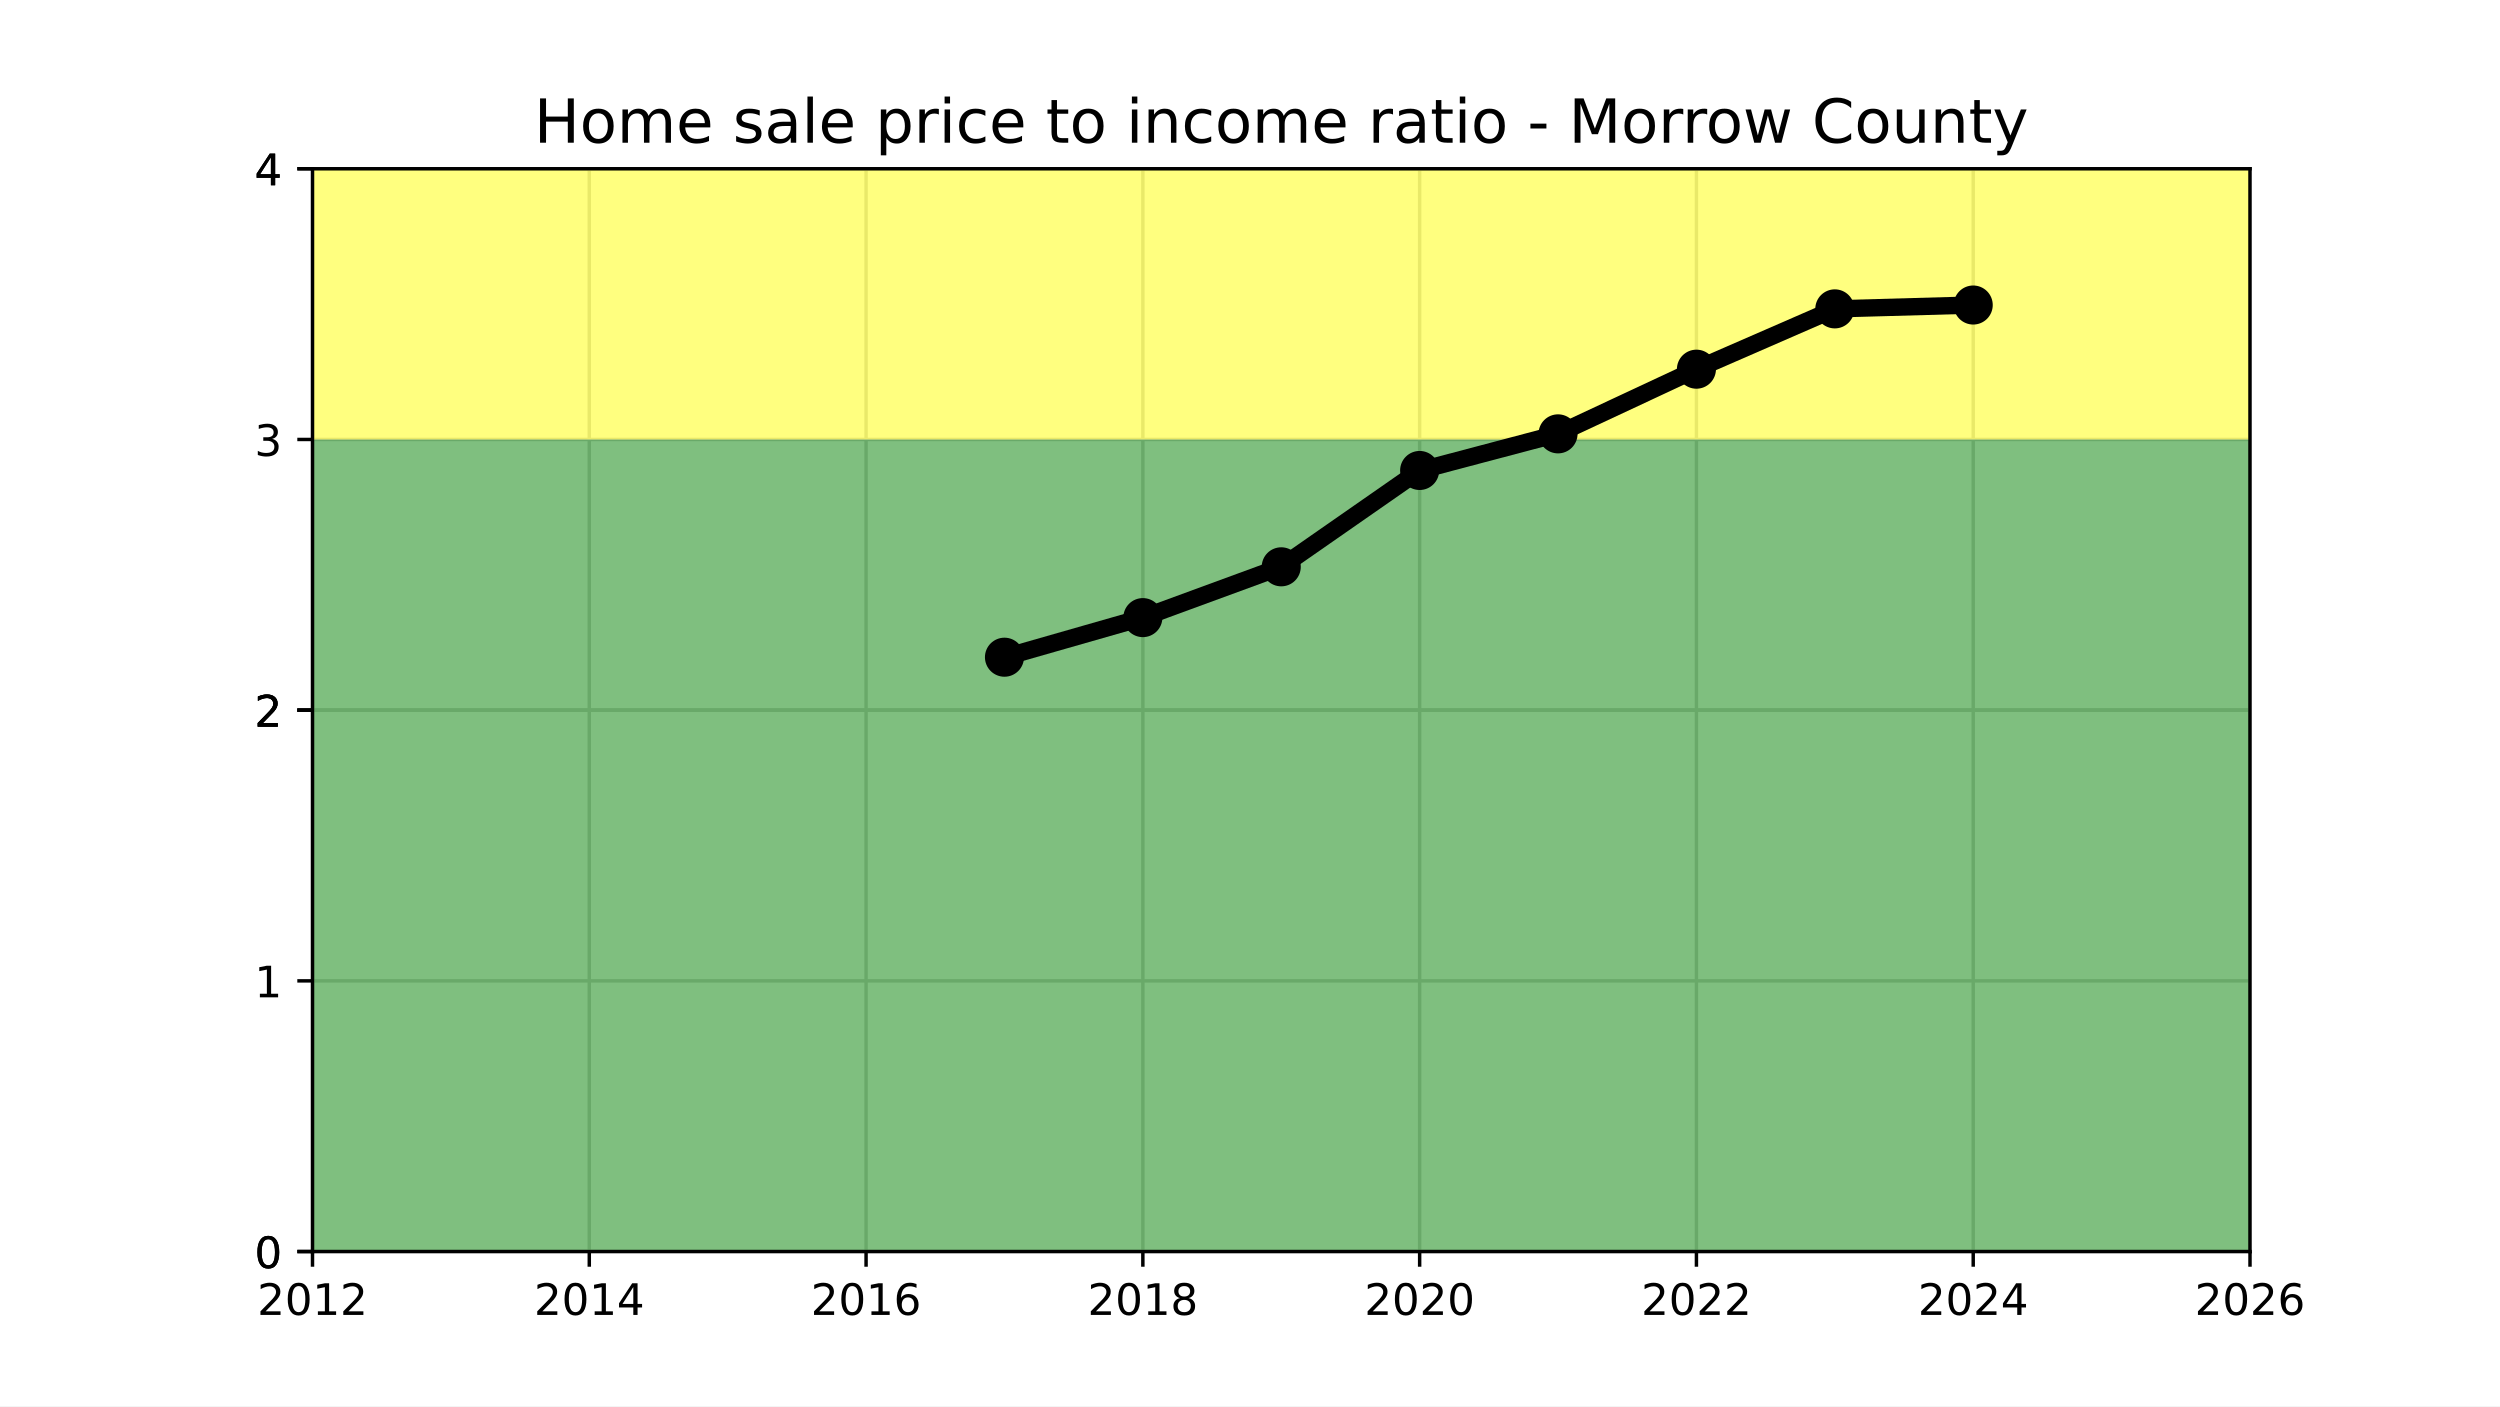
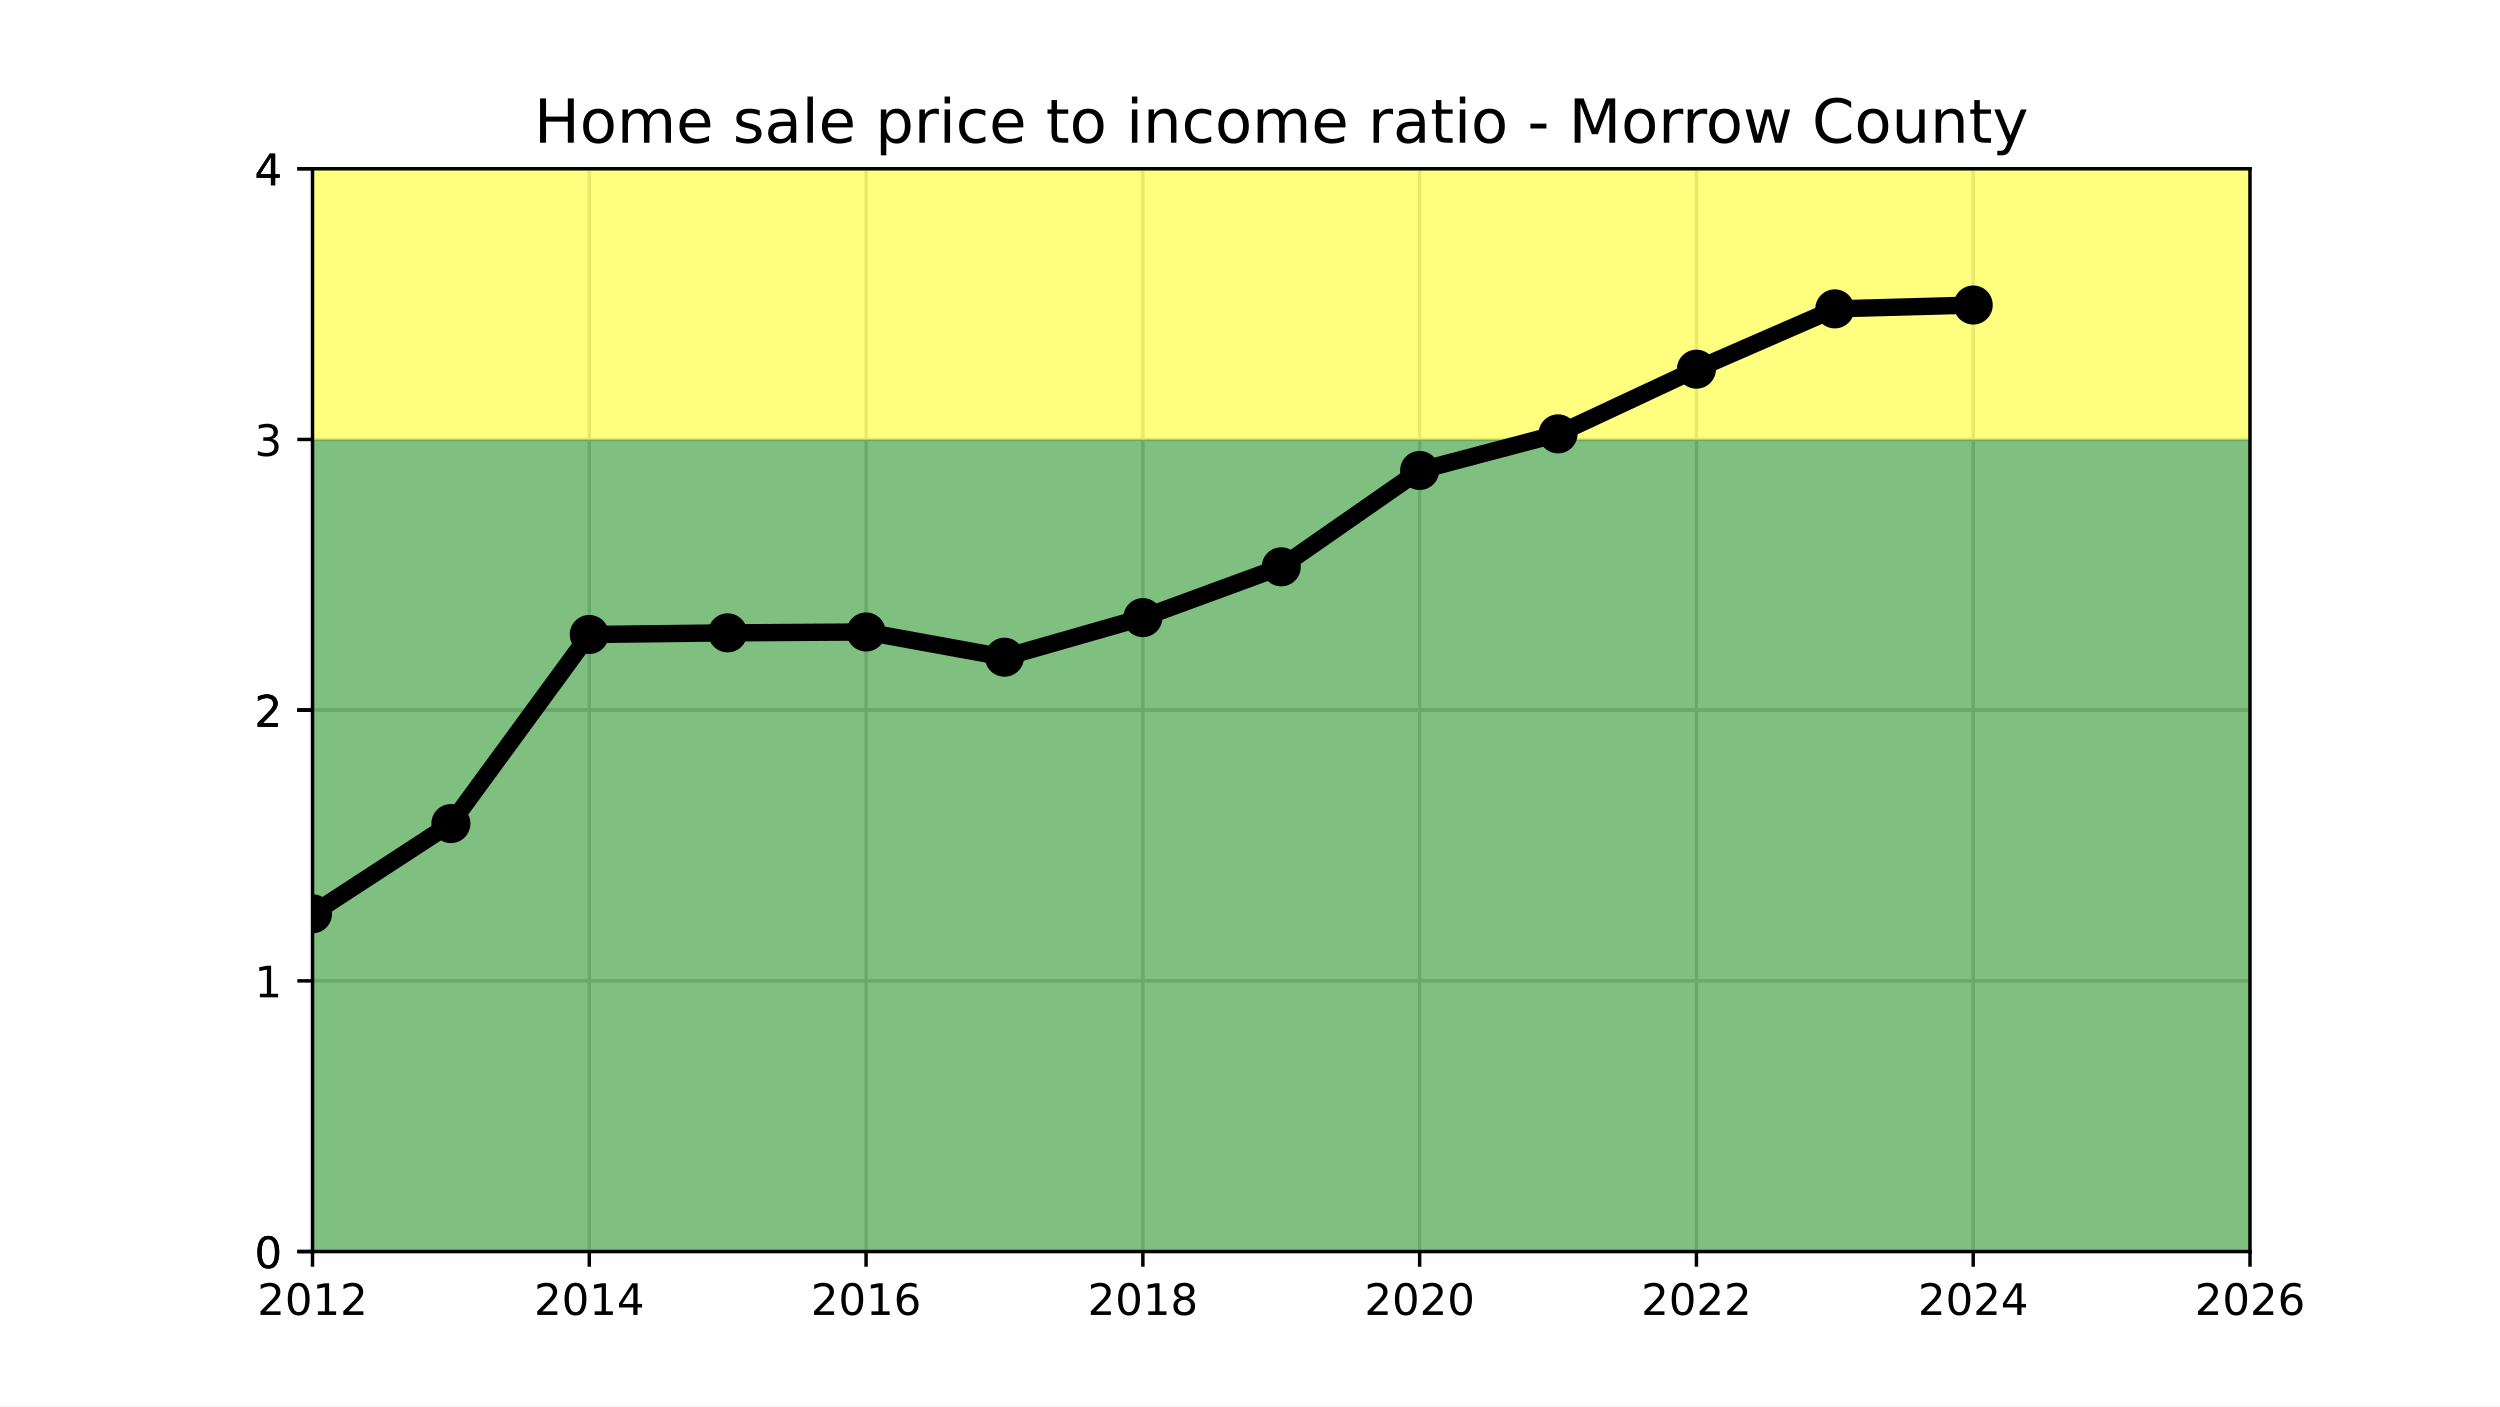
<svg xmlns="http://www.w3.org/2000/svg" xmlns:xlink="http://www.w3.org/1999/xlink" width="576pt" height="324pt" viewBox="0 0 576 324" version="1.1">
  <defs>
    <style type="text/css">*{stroke-linejoin: round; stroke-linecap: butt}</style>
  </defs>
  <g id="figure_1">
    <g id="patch_1">
      <path d="M 0 324  L 576 324  L 576 0  L 0 0  z " style="fill: #ffffff" />
    </g>
    <g id="axes_1">
      <g id="patch_2">
        <path d="M 72 288.36  L 518.4 288.36  L 518.4 38.88  L 72 38.88  z " style="fill: #ffffff" />
      </g>
      <g id="matplotlib.axis_1">
        <g id="xtick_1">
          <g id="line2d_1">
-             <path d="M 72 288.36  L 72 38.88  " clip-path="url(#pd67e12b491)" style="fill: none; stroke: #d3d3d3; stroke-width: 0.8; stroke-linecap: square" />
+             <path d="M 72 288.36  L 72 38.88  " clip-path="url(#p3ed2aaa375)" style="fill: none; stroke: #d3d3d3; stroke-width: 0.8; stroke-linecap: square" />
          </g>
          <g id="line2d_2">
            <defs>
-               <path id="m61e543c232" d="M 0 0  L 0 3.5  " style="stroke: #000000; stroke-width: 0.8" />
+               <path id="m849acbcbf6" d="M 0 0  L 0 3.5  " style="stroke: #000000; stroke-width: 0.8" />
            </defs>
            <g>
-               <use xlink:href="#m61e543c232" x="72" y="288.36" style="stroke: #000000; stroke-width: 0.8" />
+               <use xlink:href="#m849acbcbf6" x="72" y="288.36" style="stroke: #000000; stroke-width: 0.8" />
            </g>
          </g>
          <g id="text_1">
            <g transform="translate(59.275 302.9584) scale(0.1 -0.1)">
              <defs>
                <path id="DejaVuSans-32" d="M 1228 531  L 3431 531  L 3431 0  L 469 0  L 469 531  Q 828 903 1448 1529  Q 2069 2156 2228 2338  Q 2531 2678 2651 2914  Q 2772 3150 2772 3378  Q 2772 3750 2511 3984  Q 2250 4219 1831 4219  Q 1534 4219 1204 4116  Q 875 4013 500 3803  L 500 4441  Q 881 4594 1212 4672  Q 1544 4750 1819 4750  Q 2544 4750 2975 4387  Q 3406 4025 3406 3419  Q 3406 3131 3298 2873  Q 3191 2616 2906 2266  Q 2828 2175 2409 1742  Q 1991 1309 1228 531  z " transform="scale(0.015625)" />
                <path id="DejaVuSans-30" d="M 2034 4250  Q 1547 4250 1301 3770  Q 1056 3291 1056 2328  Q 1056 1369 1301 889  Q 1547 409 2034 409  Q 2525 409 2770 889  Q 3016 1369 3016 2328  Q 3016 3291 2770 3770  Q 2525 4250 2034 4250  z M 2034 4750  Q 2819 4750 3233 4129  Q 3647 3509 3647 2328  Q 3647 1150 3233 529  Q 2819 -91 2034 -91  Q 1250 -91 836 529  Q 422 1150 422 2328  Q 422 3509 836 4129  Q 1250 4750 2034 4750  z " transform="scale(0.015625)" />
                <path id="DejaVuSans-31" d="M 794 531  L 1825 531  L 1825 4091  L 703 3866  L 703 4441  L 1819 4666  L 2450 4666  L 2450 531  L 3481 531  L 3481 0  L 794 0  L 794 531  z " transform="scale(0.015625)" />
              </defs>
              <use xlink:href="#DejaVuSans-32" />
              <use xlink:href="#DejaVuSans-30" transform="translate(63.62305 0)" />
              <use xlink:href="#DejaVuSans-31" transform="translate(127.2461 0)" />
              <use xlink:href="#DejaVuSans-32" transform="translate(190.8691 0)" />
            </g>
          </g>
        </g>
        <g id="xtick_2">
          <g id="line2d_3">
-             <path d="M 135.771 288.36  L 135.771 38.88  " clip-path="url(#pd67e12b491)" style="fill: none; stroke: #d3d3d3; stroke-width: 0.8; stroke-linecap: square" />
+             <path d="M 135.771 288.36  L 135.771 38.88  " clip-path="url(#p3ed2aaa375)" style="fill: none; stroke: #d3d3d3; stroke-width: 0.8; stroke-linecap: square" />
          </g>
          <g id="line2d_4">
            <g>
-               <use xlink:href="#m61e543c232" x="135.771" y="288.36" style="stroke: #000000; stroke-width: 0.8" />
+               <use xlink:href="#m849acbcbf6" x="135.771" y="288.36" style="stroke: #000000; stroke-width: 0.8" />
            </g>
          </g>
          <g id="text_2">
            <g transform="translate(123.0464 302.9584) scale(0.1 -0.1)">
              <defs>
                <path id="DejaVuSans-34" d="M 2419 4116  L 825 1625  L 2419 1625  L 2419 4116  z M 2253 4666  L 3047 4666  L 3047 1625  L 3713 1625  L 3713 1100  L 3047 1100  L 3047 0  L 2419 0  L 2419 1100  L 313 1100  L 313 1709  L 2253 4666  z " transform="scale(0.015625)" />
              </defs>
              <use xlink:href="#DejaVuSans-32" />
              <use xlink:href="#DejaVuSans-30" transform="translate(63.62305 0)" />
              <use xlink:href="#DejaVuSans-31" transform="translate(127.2461 0)" />
              <use xlink:href="#DejaVuSans-34" transform="translate(190.8691 0)" />
            </g>
          </g>
        </g>
        <g id="xtick_3">
          <g id="line2d_5">
-             <path d="M 199.543 288.36  L 199.543 38.88  " clip-path="url(#pd67e12b491)" style="fill: none; stroke: #d3d3d3; stroke-width: 0.8; stroke-linecap: square" />
+             <path d="M 199.543 288.36  L 199.543 38.88  " clip-path="url(#p3ed2aaa375)" style="fill: none; stroke: #d3d3d3; stroke-width: 0.8; stroke-linecap: square" />
          </g>
          <g id="line2d_6">
            <g>
-               <use xlink:href="#m61e543c232" x="199.543" y="288.36" style="stroke: #000000; stroke-width: 0.8" />
+               <use xlink:href="#m849acbcbf6" x="199.543" y="288.36" style="stroke: #000000; stroke-width: 0.8" />
            </g>
          </g>
          <g id="text_3">
            <g transform="translate(186.8179 302.9584) scale(0.1 -0.1)">
              <defs>
                <path id="DejaVuSans-36" d="M 2113 2584  Q 1688 2584 1439 2293  Q 1191 2003 1191 1497  Q 1191 994 1439 701  Q 1688 409 2113 409  Q 2538 409 2786 701  Q 3034 994 3034 1497  Q 3034 2003 2786 2293  Q 2538 2584 2113 2584  z M 3366 4563  L 3366 3988  Q 3128 4100 2886 4159  Q 2644 4219 2406 4219  Q 1781 4219 1451 3797  Q 1122 3375 1075 2522  Q 1259 2794 1537 2939  Q 1816 3084 2150 3084  Q 2853 3084 3261 2657  Q 3669 2231 3669 1497  Q 3669 778 3244 343  Q 2819 -91 2113 -91  Q 1303 -91 875 529  Q 447 1150 447 2328  Q 447 3434 972 4092  Q 1497 4750 2381 4750  Q 2619 4750 2861 4703  Q 3103 4656 3366 4563  z " transform="scale(0.015625)" />
              </defs>
              <use xlink:href="#DejaVuSans-32" />
              <use xlink:href="#DejaVuSans-30" transform="translate(63.62305 0)" />
              <use xlink:href="#DejaVuSans-31" transform="translate(127.2461 0)" />
              <use xlink:href="#DejaVuSans-36" transform="translate(190.8691 0)" />
            </g>
          </g>
        </g>
        <g id="xtick_4">
          <g id="line2d_7">
-             <path d="M 263.314 288.36  L 263.314 38.88  " clip-path="url(#pd67e12b491)" style="fill: none; stroke: #d3d3d3; stroke-width: 0.8; stroke-linecap: square" />
+             <path d="M 263.314 288.36  L 263.314 38.88  " clip-path="url(#p3ed2aaa375)" style="fill: none; stroke: #d3d3d3; stroke-width: 0.8; stroke-linecap: square" />
          </g>
          <g id="line2d_8">
            <g>
-               <use xlink:href="#m61e543c232" x="263.314" y="288.36" style="stroke: #000000; stroke-width: 0.8" />
+               <use xlink:href="#m849acbcbf6" x="263.314" y="288.36" style="stroke: #000000; stroke-width: 0.8" />
            </g>
          </g>
          <g id="text_4">
            <g transform="translate(250.5893 302.9584) scale(0.1 -0.1)">
              <defs>
                <path id="DejaVuSans-38" d="M 2034 2216  Q 1584 2216 1326 1975  Q 1069 1734 1069 1313  Q 1069 891 1326 650  Q 1584 409 2034 409  Q 2484 409 2743 651  Q 3003 894 3003 1313  Q 3003 1734 2745 1975  Q 2488 2216 2034 2216  z M 1403 2484  Q 997 2584 770 2862  Q 544 3141 544 3541  Q 544 4100 942 4425  Q 1341 4750 2034 4750  Q 2731 4750 3128 4425  Q 3525 4100 3525 3541  Q 3525 3141 3298 2862  Q 3072 2584 2669 2484  Q 3125 2378 3379 2068  Q 3634 1759 3634 1313  Q 3634 634 3220 271  Q 2806 -91 2034 -91  Q 1263 -91 848 271  Q 434 634 434 1313  Q 434 1759 690 2068  Q 947 2378 1403 2484  z M 1172 3481  Q 1172 3119 1398 2916  Q 1625 2713 2034 2713  Q 2441 2713 2670 2916  Q 2900 3119 2900 3481  Q 2900 3844 2670 4047  Q 2441 4250 2034 4250  Q 1625 4250 1398 4047  Q 1172 3844 1172 3481  z " transform="scale(0.015625)" />
              </defs>
              <use xlink:href="#DejaVuSans-32" />
              <use xlink:href="#DejaVuSans-30" transform="translate(63.62305 0)" />
              <use xlink:href="#DejaVuSans-31" transform="translate(127.2461 0)" />
              <use xlink:href="#DejaVuSans-38" transform="translate(190.8691 0)" />
            </g>
          </g>
        </g>
        <g id="xtick_5">
          <g id="line2d_9">
-             <path d="M 327.086 288.36  L 327.086 38.88  " clip-path="url(#pd67e12b491)" style="fill: none; stroke: #d3d3d3; stroke-width: 0.8; stroke-linecap: square" />
+             <path d="M 327.086 288.36  L 327.086 38.88  " clip-path="url(#p3ed2aaa375)" style="fill: none; stroke: #d3d3d3; stroke-width: 0.8; stroke-linecap: square" />
          </g>
          <g id="line2d_10">
            <g>
-               <use xlink:href="#m61e543c232" x="327.086" y="288.36" style="stroke: #000000; stroke-width: 0.8" />
+               <use xlink:href="#m849acbcbf6" x="327.086" y="288.36" style="stroke: #000000; stroke-width: 0.8" />
            </g>
          </g>
          <g id="text_5">
            <g transform="translate(314.3607 302.9584) scale(0.1 -0.1)">
              <use xlink:href="#DejaVuSans-32" />
              <use xlink:href="#DejaVuSans-30" transform="translate(63.62305 0)" />
              <use xlink:href="#DejaVuSans-32" transform="translate(127.2461 0)" />
              <use xlink:href="#DejaVuSans-30" transform="translate(190.8691 0)" />
            </g>
          </g>
        </g>
        <g id="xtick_6">
          <g id="line2d_11">
-             <path d="M 390.857 288.36  L 390.857 38.88  " clip-path="url(#pd67e12b491)" style="fill: none; stroke: #d3d3d3; stroke-width: 0.8; stroke-linecap: square" />
+             <path d="M 390.857 288.36  L 390.857 38.88  " clip-path="url(#p3ed2aaa375)" style="fill: none; stroke: #d3d3d3; stroke-width: 0.8; stroke-linecap: square" />
          </g>
          <g id="line2d_12">
            <g>
-               <use xlink:href="#m61e543c232" x="390.857" y="288.36" style="stroke: #000000; stroke-width: 0.8" />
+               <use xlink:href="#m849acbcbf6" x="390.857" y="288.36" style="stroke: #000000; stroke-width: 0.8" />
            </g>
          </g>
          <g id="text_6">
            <g transform="translate(378.1321 302.9584) scale(0.1 -0.1)">
              <use xlink:href="#DejaVuSans-32" />
              <use xlink:href="#DejaVuSans-30" transform="translate(63.62305 0)" />
              <use xlink:href="#DejaVuSans-32" transform="translate(127.2461 0)" />
              <use xlink:href="#DejaVuSans-32" transform="translate(190.8691 0)" />
            </g>
          </g>
        </g>
        <g id="xtick_7">
          <g id="line2d_13">
-             <path d="M 454.629 288.36  L 454.629 38.88  " clip-path="url(#pd67e12b491)" style="fill: none; stroke: #d3d3d3; stroke-width: 0.8; stroke-linecap: square" />
+             <path d="M 454.629 288.36  L 454.629 38.88  " clip-path="url(#p3ed2aaa375)" style="fill: none; stroke: #d3d3d3; stroke-width: 0.8; stroke-linecap: square" />
          </g>
          <g id="line2d_14">
            <g>
-               <use xlink:href="#m61e543c232" x="454.629" y="288.36" style="stroke: #000000; stroke-width: 0.8" />
+               <use xlink:href="#m849acbcbf6" x="454.629" y="288.36" style="stroke: #000000; stroke-width: 0.8" />
            </g>
          </g>
          <g id="text_7">
            <g transform="translate(441.9036 302.9584) scale(0.1 -0.1)">
              <use xlink:href="#DejaVuSans-32" />
              <use xlink:href="#DejaVuSans-30" transform="translate(63.62305 0)" />
              <use xlink:href="#DejaVuSans-32" transform="translate(127.2461 0)" />
              <use xlink:href="#DejaVuSans-34" transform="translate(190.8691 0)" />
            </g>
          </g>
        </g>
        <g id="xtick_8">
          <g id="line2d_15">
-             <path d="M 518.4 288.36  L 518.4 38.88  " clip-path="url(#pd67e12b491)" style="fill: none; stroke: #d3d3d3; stroke-width: 0.8; stroke-linecap: square" />
+             <path d="M 518.4 288.36  L 518.4 38.88  " clip-path="url(#p3ed2aaa375)" style="fill: none; stroke: #d3d3d3; stroke-width: 0.8; stroke-linecap: square" />
          </g>
          <g id="line2d_16">
            <g>
-               <use xlink:href="#m61e543c232" x="518.4" y="288.36" style="stroke: #000000; stroke-width: 0.8" />
+               <use xlink:href="#m849acbcbf6" x="518.4" y="288.36" style="stroke: #000000; stroke-width: 0.8" />
            </g>
          </g>
          <g id="text_8">
            <g transform="translate(505.675 302.9584) scale(0.1 -0.1)">
              <use xlink:href="#DejaVuSans-32" />
              <use xlink:href="#DejaVuSans-30" transform="translate(63.62305 0)" />
              <use xlink:href="#DejaVuSans-32" transform="translate(127.2461 0)" />
              <use xlink:href="#DejaVuSans-36" transform="translate(190.8691 0)" />
            </g>
          </g>
        </g>
      </g>
      <g id="matplotlib.axis_2">
        <g id="ytick_1">
          <g id="line2d_17">
-             <path d="M 72 288.36  L 518.4 288.36  " clip-path="url(#pd67e12b491)" style="fill: none; stroke: #d3d3d3; stroke-width: 0.8; stroke-linecap: square" />
+             <path d="M 72 288.36  L 518.4 288.36  " clip-path="url(#p3ed2aaa375)" style="fill: none; stroke: #d3d3d3; stroke-width: 0.8; stroke-linecap: square" />
          </g>
          <g id="line2d_18">
            <defs>
-               <path id="ma894401b81" d="M 0 0  L -3.5 0  " style="stroke: #000000; stroke-width: 0.8" />
+               <path id="m223f678032" d="M 0 0  L -3.5 0  " style="stroke: #000000; stroke-width: 0.8" />
            </defs>
            <g>
-               <use xlink:href="#ma894401b81" x="72" y="288.36" style="stroke: #000000; stroke-width: 0.8" />
+               <use xlink:href="#m223f678032" x="72" y="288.36" style="stroke: #000000; stroke-width: 0.8" />
            </g>
          </g>
          <g id="text_9">
            <g transform="translate(58.6375 292.1592) scale(0.1 -0.1)">
              <use xlink:href="#DejaVuSans-30" />
            </g>
          </g>
        </g>
        <g id="ytick_2">
          <g id="line2d_19">
-             <path d="M 72 288.36  L 518.4 288.36  " clip-path="url(#pd67e12b491)" style="fill: none; stroke: #d3d3d3; stroke-width: 0.8; stroke-linecap: square" />
+             <path d="M 72 288.36  L 518.4 288.36  " clip-path="url(#p3ed2aaa375)" style="fill: none; stroke: #d3d3d3; stroke-width: 0.8; stroke-linecap: square" />
          </g>
          <g id="line2d_20">
            <g>
-               <use xlink:href="#ma894401b81" x="72" y="288.36" style="stroke: #000000; stroke-width: 0.8" />
+               <use xlink:href="#m223f678032" x="72" y="288.36" style="stroke: #000000; stroke-width: 0.8" />
            </g>
          </g>
          <g id="text_10">
            <g transform="translate(58.6375 292.1592) scale(0.1 -0.1)">
              <use xlink:href="#DejaVuSans-30" />
            </g>
          </g>
        </g>
        <g id="ytick_3">
          <g id="line2d_21">
-             <path d="M 72 225.99  L 518.4 225.99  " clip-path="url(#pd67e12b491)" style="fill: none; stroke: #d3d3d3; stroke-width: 0.8; stroke-linecap: square" />
+             <path d="M 72 225.99  L 518.4 225.99  " clip-path="url(#p3ed2aaa375)" style="fill: none; stroke: #d3d3d3; stroke-width: 0.8; stroke-linecap: square" />
          </g>
          <g id="line2d_22">
            <g>
-               <use xlink:href="#ma894401b81" x="72" y="225.99" style="stroke: #000000; stroke-width: 0.8" />
+               <use xlink:href="#m223f678032" x="72" y="225.99" style="stroke: #000000; stroke-width: 0.8" />
            </g>
          </g>
          <g id="text_11">
            <g transform="translate(58.6375 229.7892) scale(0.1 -0.1)">
              <use xlink:href="#DejaVuSans-31" />
            </g>
          </g>
        </g>
        <g id="ytick_4">
          <g id="line2d_23">
-             <path d="M 72 163.62  L 518.4 163.62  " clip-path="url(#pd67e12b491)" style="fill: none; stroke: #d3d3d3; stroke-width: 0.8; stroke-linecap: square" />
+             <path d="M 72 163.62  L 518.4 163.62  " clip-path="url(#p3ed2aaa375)" style="fill: none; stroke: #d3d3d3; stroke-width: 0.8; stroke-linecap: square" />
          </g>
          <g id="line2d_24">
            <g>
-               <use xlink:href="#ma894401b81" x="72" y="163.62" style="stroke: #000000; stroke-width: 0.8" />
+               <use xlink:href="#m223f678032" x="72" y="163.62" style="stroke: #000000; stroke-width: 0.8" />
            </g>
          </g>
          <g id="text_12">
            <g transform="translate(58.6375 167.4192) scale(0.1 -0.1)">
              <use xlink:href="#DejaVuSans-32" />
            </g>
          </g>
        </g>
        <g id="ytick_5">
          <g id="line2d_25">
-             <path d="M 72 163.62  L 518.4 163.62  " clip-path="url(#pd67e12b491)" style="fill: none; stroke: #d3d3d3; stroke-width: 0.8; stroke-linecap: square" />
+             <path d="M 72 163.62  L 518.4 163.62  " clip-path="url(#p3ed2aaa375)" style="fill: none; stroke: #d3d3d3; stroke-width: 0.8; stroke-linecap: square" />
          </g>
          <g id="line2d_26">
            <g>
-               <use xlink:href="#ma894401b81" x="72" y="163.62" style="stroke: #000000; stroke-width: 0.8" />
+               <use xlink:href="#m223f678032" x="72" y="163.62" style="stroke: #000000; stroke-width: 0.8" />
            </g>
          </g>
          <g id="text_13">
            <g transform="translate(58.6375 167.4192) scale(0.1 -0.1)">
              <use xlink:href="#DejaVuSans-32" />
            </g>
          </g>
        </g>
        <g id="ytick_6">
          <g id="line2d_27">
-             <path d="M 72 163.62  L 518.4 163.62  " clip-path="url(#pd67e12b491)" style="fill: none; stroke: #d3d3d3; stroke-width: 0.8; stroke-linecap: square" />
+             <path d="M 72 163.62  L 518.4 163.62  " clip-path="url(#p3ed2aaa375)" style="fill: none; stroke: #d3d3d3; stroke-width: 0.8; stroke-linecap: square" />
          </g>
          <g id="line2d_28">
            <g>
-               <use xlink:href="#ma894401b81" x="72" y="163.62" style="stroke: #000000; stroke-width: 0.8" />
+               <use xlink:href="#m223f678032" x="72" y="163.62" style="stroke: #000000; stroke-width: 0.8" />
            </g>
          </g>
          <g id="text_14">
            <g transform="translate(58.6375 167.4192) scale(0.1 -0.1)">
              <use xlink:href="#DejaVuSans-32" />
            </g>
          </g>
        </g>
        <g id="ytick_7">
          <g id="line2d_29">
-             <path d="M 72 101.25  L 518.4 101.25  " clip-path="url(#pd67e12b491)" style="fill: none; stroke: #d3d3d3; stroke-width: 0.8; stroke-linecap: square" />
+             <path d="M 72 101.25  L 518.4 101.25  " clip-path="url(#p3ed2aaa375)" style="fill: none; stroke: #d3d3d3; stroke-width: 0.8; stroke-linecap: square" />
          </g>
          <g id="line2d_30">
            <g>
-               <use xlink:href="#ma894401b81" x="72" y="101.25" style="stroke: #000000; stroke-width: 0.8" />
+               <use xlink:href="#m223f678032" x="72" y="101.25" style="stroke: #000000; stroke-width: 0.8" />
            </g>
          </g>
          <g id="text_15">
            <g transform="translate(58.6375 105.0492) scale(0.1 -0.1)">
              <defs>
                <path id="DejaVuSans-33" d="M 2597 2516  Q 3050 2419 3304 2112  Q 3559 1806 3559 1356  Q 3559 666 3084 287  Q 2609 -91 1734 -91  Q 1441 -91 1130 -33  Q 819 25 488 141  L 488 750  Q 750 597 1062 519  Q 1375 441 1716 441  Q 2309 441 2620 675  Q 2931 909 2931 1356  Q 2931 1769 2642 2001  Q 2353 2234 1838 2234  L 1294 2234  L 1294 2753  L 1863 2753  Q 2328 2753 2575 2939  Q 2822 3125 2822 3475  Q 2822 3834 2567 4026  Q 2313 4219 1838 4219  Q 1578 4219 1281 4162  Q 984 4106 628 3988  L 628 4550  Q 988 4650 1302 4700  Q 1616 4750 1894 4750  Q 2613 4750 3031 4423  Q 3450 4097 3450 3541  Q 3450 3153 3228 2886  Q 3006 2619 2597 2516  z " transform="scale(0.015625)" />
              </defs>
              <use xlink:href="#DejaVuSans-33" />
            </g>
          </g>
        </g>
        <g id="ytick_8">
          <g id="line2d_31">
-             <path d="M 72 38.88  L 518.4 38.88  " clip-path="url(#pd67e12b491)" style="fill: none; stroke: #d3d3d3; stroke-width: 0.8; stroke-linecap: square" />
+             <path d="M 72 38.88  L 518.4 38.88  " clip-path="url(#p3ed2aaa375)" style="fill: none; stroke: #d3d3d3; stroke-width: 0.8; stroke-linecap: square" />
          </g>
          <g id="line2d_32">
            <g>
-               <use xlink:href="#ma894401b81" x="72" y="38.88" style="stroke: #000000; stroke-width: 0.8" />
+               <use xlink:href="#m223f678032" x="72" y="38.88" style="stroke: #000000; stroke-width: 0.8" />
            </g>
          </g>
          <g id="text_16">
            <g transform="translate(58.6375 42.67922) scale(0.1 -0.1)">
              <use xlink:href="#DejaVuSans-34" />
            </g>
          </g>
        </g>
        <g id="ytick_9">
          <g id="line2d_33">
-             <path d="M 72 38.88  L 518.4 38.88  " clip-path="url(#pd67e12b491)" style="fill: none; stroke: #d3d3d3; stroke-width: 0.8; stroke-linecap: square" />
+             <path d="M 72 38.88  L 518.4 38.88  " clip-path="url(#p3ed2aaa375)" style="fill: none; stroke: #d3d3d3; stroke-width: 0.8; stroke-linecap: square" />
          </g>
          <g id="line2d_34">
            <g>
-               <use xlink:href="#ma894401b81" x="72" y="38.88" style="stroke: #000000; stroke-width: 0.8" />
+               <use xlink:href="#m223f678032" x="72" y="38.88" style="stroke: #000000; stroke-width: 0.8" />
            </g>
          </g>
          <g id="text_17">
            <g transform="translate(58.6375 42.67922) scale(0.1 -0.1)">
              <use xlink:href="#DejaVuSans-34" />
            </g>
          </g>
        </g>
      </g>
      <g id="FillBetweenPolyCollection_1">
-         <path d="M 72 101.25  L 72 288.36  L 103.886 288.36  L 135.771 288.36  L 167.657 288.36  L 199.543 288.36  L 231.429 288.36  L 263.314 288.36  L 295.2 288.36  L 327.086 288.36  L 358.971 288.36  L 390.857 288.36  L 422.743 288.36  L 454.629 288.36  L 486.514 288.36  L 518.4 288.36  L 518.4 101.25  L 518.4 101.25  L 486.514 101.25  L 454.629 101.25  L 422.743 101.25  L 390.857 101.25  L 358.971 101.25  L 327.086 101.25  L 295.2 101.25  L 263.314 101.25  L 231.429 101.25  L 199.543 101.25  L 167.657 101.25  L 135.771 101.25  L 103.886 101.25  L 72 101.25  z " clip-path="url(#pd67e12b491)" style="fill: #008000; fill-opacity: 0.5" />
+         <path d="M 72 101.25  L 72 288.36  L 103.886 288.36  L 135.771 288.36  L 167.657 288.36  L 199.543 288.36  L 231.429 288.36  L 263.314 288.36  L 295.2 288.36  L 327.086 288.36  L 358.971 288.36  L 390.857 288.36  L 422.743 288.36  L 454.629 288.36  L 486.514 288.36  L 518.4 288.36  L 518.4 101.25  L 518.4 101.25  L 486.514 101.25  L 454.629 101.25  L 422.743 101.25  L 390.857 101.25  L 358.971 101.25  L 327.086 101.25  L 295.2 101.25  L 263.314 101.25  L 231.429 101.25  L 199.543 101.25  L 167.657 101.25  L 135.771 101.25  L 103.886 101.25  L 72 101.25  z " clip-path="url(#p3ed2aaa375)" style="fill: #008000; fill-opacity: 0.5" />
      </g>
      <g id="FillBetweenPolyCollection_2">
-         <path d="M 72 38.88  L 72 101.25  L 103.886 101.25  L 135.771 101.25  L 167.657 101.25  L 199.543 101.25  L 231.429 101.25  L 263.314 101.25  L 295.2 101.25  L 327.086 101.25  L 358.971 101.25  L 390.857 101.25  L 422.743 101.25  L 454.629 101.25  L 486.514 101.25  L 518.4 101.25  L 518.4 38.88  L 518.4 38.88  L 486.514 38.88  L 454.629 38.88  L 422.743 38.88  L 390.857 38.88  L 358.971 38.88  L 327.086 38.88  L 295.2 38.88  L 263.314 38.88  L 231.429 38.88  L 199.543 38.88  L 167.657 38.88  L 135.771 38.88  L 103.886 38.88  L 72 38.88  z " clip-path="url(#pd67e12b491)" style="fill: #ffff00; fill-opacity: 0.5" />
+         <path d="M 72 38.88  L 72 101.25  L 103.886 101.25  L 135.771 101.25  L 167.657 101.25  L 199.543 101.25  L 231.429 101.25  L 263.314 101.25  L 295.2 101.25  L 327.086 101.25  L 358.971 101.25  L 390.857 101.25  L 422.743 101.25  L 454.629 101.25  L 486.514 101.25  L 518.4 101.25  L 518.4 38.88  L 518.4 38.88  L 486.514 38.88  L 454.629 38.88  L 422.743 38.88  L 390.857 38.88  L 358.971 38.88  L 327.086 38.88  L 295.2 38.88  L 263.314 38.88  L 231.429 38.88  L 199.543 38.88  L 167.657 38.88  L 135.771 38.88  L 103.886 38.88  L 72 38.88  z " clip-path="url(#p3ed2aaa375)" style="fill: #ffff00; fill-opacity: 0.5" />
      </g>
      <g id="line2d_35">
-         <path d="M 231.429 151.421  L 263.314 142.299  L 295.2 130.595  L 327.086 108.397  L 358.971 99.962  L 390.857 85.061  L 422.743 71.165  L 454.629 70.278  " clip-path="url(#pd67e12b491)" style="fill: none; stroke: #000000; stroke-width: 4; stroke-linecap: square" />
+         <path d="M 72 210.541  L 103.886 189.752  L 135.771 146.185  L 167.657 145.812  L 199.543 145.608  L 231.429 151.421  L 263.314 142.299  L 295.2 130.595  L 327.086 108.397  L 358.971 99.962  L 390.857 85.061  L 422.743 71.165  L 454.629 70.278  " clip-path="url(#p3ed2aaa375)" style="fill: none; stroke: #000000; stroke-width: 4; stroke-linecap: square" />
        <defs>
-           <path id="md7bfb4e867" d="M 0 4  C 1.061 4 2.078 3.579 2.828 2.828  C 3.579 2.078 4 1.061 4 0  C 4 -1.061 3.579 -2.078 2.828 -2.828  C 2.078 -3.579 1.061 -4 0 -4  C -1.061 -4 -2.078 -3.579 -2.828 -2.828  C -3.579 -2.078 -4 -1.061 -4 0  C -4 1.061 -3.579 2.078 -2.828 2.828  C -2.078 3.579 -1.061 4 0 4  z " style="stroke: #000000" />
+           <path id="m2d0f4ba3de" d="M 0 4  C 1.061 4 2.078 3.579 2.828 2.828  C 3.579 2.078 4 1.061 4 0  C 4 -1.061 3.579 -2.078 2.828 -2.828  C 2.078 -3.579 1.061 -4 0 -4  C -1.061 -4 -2.078 -3.579 -2.828 -2.828  C -3.579 -2.078 -4 -1.061 -4 0  C -4 1.061 -3.579 2.078 -2.828 2.828  C -2.078 3.579 -1.061 4 0 4  z " style="stroke: #000000" />
        </defs>
-         <g clip-path="url(#pd67e12b491)">
-           <use xlink:href="#md7bfb4e867" x="231.429" y="151.421" style="stroke: #000000" />
-           <use xlink:href="#md7bfb4e867" x="263.314" y="142.299" style="stroke: #000000" />
-           <use xlink:href="#md7bfb4e867" x="295.2" y="130.595" style="stroke: #000000" />
-           <use xlink:href="#md7bfb4e867" x="327.086" y="108.397" style="stroke: #000000" />
-           <use xlink:href="#md7bfb4e867" x="358.971" y="99.962" style="stroke: #000000" />
-           <use xlink:href="#md7bfb4e867" x="390.857" y="85.061" style="stroke: #000000" />
-           <use xlink:href="#md7bfb4e867" x="422.743" y="71.165" style="stroke: #000000" />
-           <use xlink:href="#md7bfb4e867" x="454.629" y="70.278" style="stroke: #000000" />
+         <g clip-path="url(#p3ed2aaa375)">
+           <use xlink:href="#m2d0f4ba3de" x="72" y="210.541" style="stroke: #000000" />
+           <use xlink:href="#m2d0f4ba3de" x="103.886" y="189.752" style="stroke: #000000" />
+           <use xlink:href="#m2d0f4ba3de" x="135.771" y="146.185" style="stroke: #000000" />
+           <use xlink:href="#m2d0f4ba3de" x="167.657" y="145.812" style="stroke: #000000" />
+           <use xlink:href="#m2d0f4ba3de" x="199.543" y="145.608" style="stroke: #000000" />
+           <use xlink:href="#m2d0f4ba3de" x="231.429" y="151.421" style="stroke: #000000" />
+           <use xlink:href="#m2d0f4ba3de" x="263.314" y="142.299" style="stroke: #000000" />
+           <use xlink:href="#m2d0f4ba3de" x="295.2" y="130.595" style="stroke: #000000" />
+           <use xlink:href="#m2d0f4ba3de" x="327.086" y="108.397" style="stroke: #000000" />
+           <use xlink:href="#m2d0f4ba3de" x="358.971" y="99.962" style="stroke: #000000" />
+           <use xlink:href="#m2d0f4ba3de" x="390.857" y="85.061" style="stroke: #000000" />
+           <use xlink:href="#m2d0f4ba3de" x="422.743" y="71.165" style="stroke: #000000" />
+           <use xlink:href="#m2d0f4ba3de" x="454.629" y="70.278" style="stroke: #000000" />
        </g>
      </g>
      <g id="patch_3">
        <path d="M 72 288.36  L 72 38.88  " style="fill: none; stroke: #000000; stroke-width: 0.8; stroke-linejoin: miter; stroke-linecap: square" />
      </g>
      <g id="patch_4">
        <path d="M 518.4 288.36  L 518.4 38.88  " style="fill: none; stroke: #000000; stroke-width: 0.8; stroke-linejoin: miter; stroke-linecap: square" />
      </g>
      <g id="patch_5">
        <path d="M 72 288.36  L 518.4 288.36  " style="fill: none; stroke: #000000; stroke-width: 0.8; stroke-linejoin: miter; stroke-linecap: square" />
      </g>
      <g id="patch_6">
        <path d="M 72 38.88  L 518.4 38.88  " style="fill: none; stroke: #000000; stroke-width: 0.8; stroke-linejoin: miter; stroke-linecap: square" />
      </g>
      <g id="text_18">
        <g transform="translate(123.0514 32.88) scale(0.14 -0.14)">
          <defs>
            <path id="DejaVuSans-48" d="M 628 4666  L 1259 4666  L 1259 2753  L 3553 2753  L 3553 4666  L 4184 4666  L 4184 0  L 3553 0  L 3553 2222  L 1259 2222  L 1259 0  L 628 0  L 628 4666  z " transform="scale(0.015625)" />
            <path id="DejaVuSans-6f" d="M 1959 3097  Q 1497 3097 1228 2736  Q 959 2375 959 1747  Q 959 1119 1226 758  Q 1494 397 1959 397  Q 2419 397 2687 759  Q 2956 1122 2956 1747  Q 2956 2369 2687 2733  Q 2419 3097 1959 3097  z M 1959 3584  Q 2709 3584 3137 3096  Q 3566 2609 3566 1747  Q 3566 888 3137 398  Q 2709 -91 1959 -91  Q 1206 -91 779 398  Q 353 888 353 1747  Q 353 2609 779 3096  Q 1206 3584 1959 3584  z " transform="scale(0.015625)" />
            <path id="DejaVuSans-6d" d="M 3328 2828  Q 3544 3216 3844 3400  Q 4144 3584 4550 3584  Q 5097 3584 5394 3201  Q 5691 2819 5691 2113  L 5691 0  L 5113 0  L 5113 2094  Q 5113 2597 4934 2840  Q 4756 3084 4391 3084  Q 3944 3084 3684 2787  Q 3425 2491 3425 1978  L 3425 0  L 2847 0  L 2847 2094  Q 2847 2600 2669 2842  Q 2491 3084 2119 3084  Q 1678 3084 1418 2786  Q 1159 2488 1159 1978  L 1159 0  L 581 0  L 581 3500  L 1159 3500  L 1159 2956  Q 1356 3278 1631 3431  Q 1906 3584 2284 3584  Q 2666 3584 2933 3390  Q 3200 3197 3328 2828  z " transform="scale(0.015625)" />
            <path id="DejaVuSans-65" d="M 3597 1894  L 3597 1613  L 953 1613  Q 991 1019 1311 708  Q 1631 397 2203 397  Q 2534 397 2845 478  Q 3156 559 3463 722  L 3463 178  Q 3153 47 2828 -22  Q 2503 -91 2169 -91  Q 1331 -91 842 396  Q 353 884 353 1716  Q 353 2575 817 3079  Q 1281 3584 2069 3584  Q 2775 3584 3186 3129  Q 3597 2675 3597 1894  z M 3022 2063  Q 3016 2534 2758 2815  Q 2500 3097 2075 3097  Q 1594 3097 1305 2825  Q 1016 2553 972 2059  L 3022 2063  z " transform="scale(0.015625)" />
            <path id="DejaVuSans-20" transform="scale(0.015625)" />
            <path id="DejaVuSans-73" d="M 2834 3397  L 2834 2853  Q 2591 2978 2328 3040  Q 2066 3103 1784 3103  Q 1356 3103 1142 2972  Q 928 2841 928 2578  Q 928 2378 1081 2264  Q 1234 2150 1697 2047  L 1894 2003  Q 2506 1872 2764 1633  Q 3022 1394 3022 966  Q 3022 478 2636 193  Q 2250 -91 1575 -91  Q 1294 -91 989 -36  Q 684 19 347 128  L 347 722  Q 666 556 975 473  Q 1284 391 1588 391  Q 1994 391 2212 530  Q 2431 669 2431 922  Q 2431 1156 2273 1281  Q 2116 1406 1581 1522  L 1381 1569  Q 847 1681 609 1914  Q 372 2147 372 2553  Q 372 3047 722 3315  Q 1072 3584 1716 3584  Q 2034 3584 2315 3537  Q 2597 3491 2834 3397  z " transform="scale(0.015625)" />
            <path id="DejaVuSans-61" d="M 2194 1759  Q 1497 1759 1228 1600  Q 959 1441 959 1056  Q 959 750 1161 570  Q 1363 391 1709 391  Q 2188 391 2477 730  Q 2766 1069 2766 1631  L 2766 1759  L 2194 1759  z M 3341 1997  L 3341 0  L 2766 0  L 2766 531  Q 2569 213 2275 61  Q 1981 -91 1556 -91  Q 1019 -91 701 211  Q 384 513 384 1019  Q 384 1609 779 1909  Q 1175 2209 1959 2209  L 2766 2209  L 2766 2266  Q 2766 2663 2505 2880  Q 2244 3097 1772 3097  Q 1472 3097 1187 3025  Q 903 2953 641 2809  L 641 3341  Q 956 3463 1253 3523  Q 1550 3584 1831 3584  Q 2591 3584 2966 3190  Q 3341 2797 3341 1997  z " transform="scale(0.015625)" />
            <path id="DejaVuSans-6c" d="M 603 4863  L 1178 4863  L 1178 0  L 603 0  L 603 4863  z " transform="scale(0.015625)" />
            <path id="DejaVuSans-70" d="M 1159 525  L 1159 -1331  L 581 -1331  L 581 3500  L 1159 3500  L 1159 2969  Q 1341 3281 1617 3432  Q 1894 3584 2278 3584  Q 2916 3584 3314 3078  Q 3713 2572 3713 1747  Q 3713 922 3314 415  Q 2916 -91 2278 -91  Q 1894 -91 1617 61  Q 1341 213 1159 525  z M 3116 1747  Q 3116 2381 2855 2742  Q 2594 3103 2138 3103  Q 1681 3103 1420 2742  Q 1159 2381 1159 1747  Q 1159 1113 1420 752  Q 1681 391 2138 391  Q 2594 391 2855 752  Q 3116 1113 3116 1747  z " transform="scale(0.015625)" />
            <path id="DejaVuSans-72" d="M 2631 2963  Q 2534 3019 2420 3045  Q 2306 3072 2169 3072  Q 1681 3072 1420 2755  Q 1159 2438 1159 1844  L 1159 0  L 581 0  L 581 3500  L 1159 3500  L 1159 2956  Q 1341 3275 1631 3429  Q 1922 3584 2338 3584  Q 2397 3584 2469 3576  Q 2541 3569 2628 3553  L 2631 2963  z " transform="scale(0.015625)" />
            <path id="DejaVuSans-69" d="M 603 3500  L 1178 3500  L 1178 0  L 603 0  L 603 3500  z M 603 4863  L 1178 4863  L 1178 4134  L 603 4134  L 603 4863  z " transform="scale(0.015625)" />
            <path id="DejaVuSans-63" d="M 3122 3366  L 3122 2828  Q 2878 2963 2633 3030  Q 2388 3097 2138 3097  Q 1578 3097 1268 2742  Q 959 2388 959 1747  Q 959 1106 1268 751  Q 1578 397 2138 397  Q 2388 397 2633 464  Q 2878 531 3122 666  L 3122 134  Q 2881 22 2623 -34  Q 2366 -91 2075 -91  Q 1284 -91 818 406  Q 353 903 353 1747  Q 353 2603 823 3093  Q 1294 3584 2113 3584  Q 2378 3584 2631 3529  Q 2884 3475 3122 3366  z " transform="scale(0.015625)" />
            <path id="DejaVuSans-74" d="M 1172 4494  L 1172 3500  L 2356 3500  L 2356 3053  L 1172 3053  L 1172 1153  Q 1172 725 1289 603  Q 1406 481 1766 481  L 2356 481  L 2356 0  L 1766 0  Q 1100 0 847 248  Q 594 497 594 1153  L 594 3053  L 172 3053  L 172 3500  L 594 3500  L 594 4494  L 1172 4494  z " transform="scale(0.015625)" />
            <path id="DejaVuSans-6e" d="M 3513 2113  L 3513 0  L 2938 0  L 2938 2094  Q 2938 2591 2744 2837  Q 2550 3084 2163 3084  Q 1697 3084 1428 2787  Q 1159 2491 1159 1978  L 1159 0  L 581 0  L 581 3500  L 1159 3500  L 1159 2956  Q 1366 3272 1645 3428  Q 1925 3584 2291 3584  Q 2894 3584 3203 3211  Q 3513 2838 3513 2113  z " transform="scale(0.015625)" />
            <path id="DejaVuSans-2d" d="M 313 2009  L 1997 2009  L 1997 1497  L 313 1497  L 313 2009  z " transform="scale(0.015625)" />
            <path id="DejaVuSans-4d" d="M 628 4666  L 1569 4666  L 2759 1491  L 3956 4666  L 4897 4666  L 4897 0  L 4281 0  L 4281 4097  L 3078 897  L 2444 897  L 1241 4097  L 1241 0  L 628 0  L 628 4666  z " transform="scale(0.015625)" />
            <path id="DejaVuSans-77" d="M 269 3500  L 844 3500  L 1563 769  L 2278 3500  L 2956 3500  L 3675 769  L 4391 3500  L 4966 3500  L 4050 0  L 3372 0  L 2619 2869  L 1863 0  L 1184 0  L 269 3500  z " transform="scale(0.015625)" />
            <path id="DejaVuSans-43" d="M 4122 4306  L 4122 3641  Q 3803 3938 3442 4084  Q 3081 4231 2675 4231  Q 1875 4231 1450 3742  Q 1025 3253 1025 2328  Q 1025 1406 1450 917  Q 1875 428 2675 428  Q 3081 428 3442 575  Q 3803 722 4122 1019  L 4122 359  Q 3791 134 3420 21  Q 3050 -91 2638 -91  Q 1578 -91 968 557  Q 359 1206 359 2328  Q 359 3453 968 4101  Q 1578 4750 2638 4750  Q 3056 4750 3426 4639  Q 3797 4528 4122 4306  z " transform="scale(0.015625)" />
            <path id="DejaVuSans-75" d="M 544 1381  L 544 3500  L 1119 3500  L 1119 1403  Q 1119 906 1312 657  Q 1506 409 1894 409  Q 2359 409 2629 706  Q 2900 1003 2900 1516  L 2900 3500  L 3475 3500  L 3475 0  L 2900 0  L 2900 538  Q 2691 219 2414 64  Q 2138 -91 1772 -91  Q 1169 -91 856 284  Q 544 659 544 1381  z M 1991 3584  L 1991 3584  z " transform="scale(0.015625)" />
            <path id="DejaVuSans-79" d="M 2059 -325  Q 1816 -950 1584 -1140  Q 1353 -1331 966 -1331  L 506 -1331  L 506 -850  L 844 -850  Q 1081 -850 1212 -737  Q 1344 -625 1503 -206  L 1606 56  L 191 3500  L 800 3500  L 1894 763  L 2988 3500  L 3597 3500  L 2059 -325  z " transform="scale(0.015625)" />
          </defs>
          <use xlink:href="#DejaVuSans-48" />
          <use xlink:href="#DejaVuSans-6f" transform="translate(75.19531 0)" />
          <use xlink:href="#DejaVuSans-6d" transform="translate(136.377 0)" />
          <use xlink:href="#DejaVuSans-65" transform="translate(233.7891 0)" />
          <use xlink:href="#DejaVuSans-20" transform="translate(295.3125 0)" />
          <use xlink:href="#DejaVuSans-73" transform="translate(327.0996 0)" />
          <use xlink:href="#DejaVuSans-61" transform="translate(379.1992 0)" />
          <use xlink:href="#DejaVuSans-6c" transform="translate(440.4785 0)" />
          <use xlink:href="#DejaVuSans-65" transform="translate(468.2617 0)" />
          <use xlink:href="#DejaVuSans-20" transform="translate(529.7852 0)" />
          <use xlink:href="#DejaVuSans-70" transform="translate(561.5723 0)" />
          <use xlink:href="#DejaVuSans-72" transform="translate(625.0488 0)" />
          <use xlink:href="#DejaVuSans-69" transform="translate(666.1621 0)" />
          <use xlink:href="#DejaVuSans-63" transform="translate(693.9453 0)" />
          <use xlink:href="#DejaVuSans-65" transform="translate(748.9258 0)" />
          <use xlink:href="#DejaVuSans-20" transform="translate(810.4492 0)" />
          <use xlink:href="#DejaVuSans-74" transform="translate(842.2363 0)" />
          <use xlink:href="#DejaVuSans-6f" transform="translate(881.4453 0)" />
          <use xlink:href="#DejaVuSans-20" transform="translate(942.627 0)" />
          <use xlink:href="#DejaVuSans-69" transform="translate(974.4141 0)" />
          <use xlink:href="#DejaVuSans-6e" transform="translate(1002.197 0)" />
          <use xlink:href="#DejaVuSans-63" transform="translate(1065.576 0)" />
          <use xlink:href="#DejaVuSans-6f" transform="translate(1120.557 0)" />
          <use xlink:href="#DejaVuSans-6d" transform="translate(1181.738 0)" />
          <use xlink:href="#DejaVuSans-65" transform="translate(1279.15 0)" />
          <use xlink:href="#DejaVuSans-20" transform="translate(1340.674 0)" />
          <use xlink:href="#DejaVuSans-72" transform="translate(1372.461 0)" />
          <use xlink:href="#DejaVuSans-61" transform="translate(1413.574 0)" />
          <use xlink:href="#DejaVuSans-74" transform="translate(1474.854 0)" />
          <use xlink:href="#DejaVuSans-69" transform="translate(1514.062 0)" />
          <use xlink:href="#DejaVuSans-6f" transform="translate(1541.846 0)" />
          <use xlink:href="#DejaVuSans-20" transform="translate(1603.027 0)" />
          <use xlink:href="#DejaVuSans-2d" transform="translate(1634.814 0)" />
          <use xlink:href="#DejaVuSans-20" transform="translate(1670.898 0)" />
          <use xlink:href="#DejaVuSans-4d" transform="translate(1702.686 0)" />
          <use xlink:href="#DejaVuSans-6f" transform="translate(1788.965 0)" />
          <use xlink:href="#DejaVuSans-72" transform="translate(1850.146 0)" />
          <use xlink:href="#DejaVuSans-72" transform="translate(1889.51 0)" />
          <use xlink:href="#DejaVuSans-6f" transform="translate(1928.373 0)" />
          <use xlink:href="#DejaVuSans-77" transform="translate(1989.555 0)" />
          <use xlink:href="#DejaVuSans-20" transform="translate(2071.342 0)" />
          <use xlink:href="#DejaVuSans-43" transform="translate(2103.129 0)" />
          <use xlink:href="#DejaVuSans-6f" transform="translate(2172.953 0)" />
          <use xlink:href="#DejaVuSans-75" transform="translate(2234.135 0)" />
          <use xlink:href="#DejaVuSans-6e" transform="translate(2297.514 0)" />
          <use xlink:href="#DejaVuSans-74" transform="translate(2360.893 0)" />
          <use xlink:href="#DejaVuSans-79" transform="translate(2400.102 0)" />
        </g>
      </g>
    </g>
  </g>
  <defs>
-     <clipPath id="pd67e12b491">
+     <clipPath id="p3ed2aaa375">
      <rect x="72" y="38.88" width="446.4" height="249.48" />
    </clipPath>
  </defs>
</svg>
